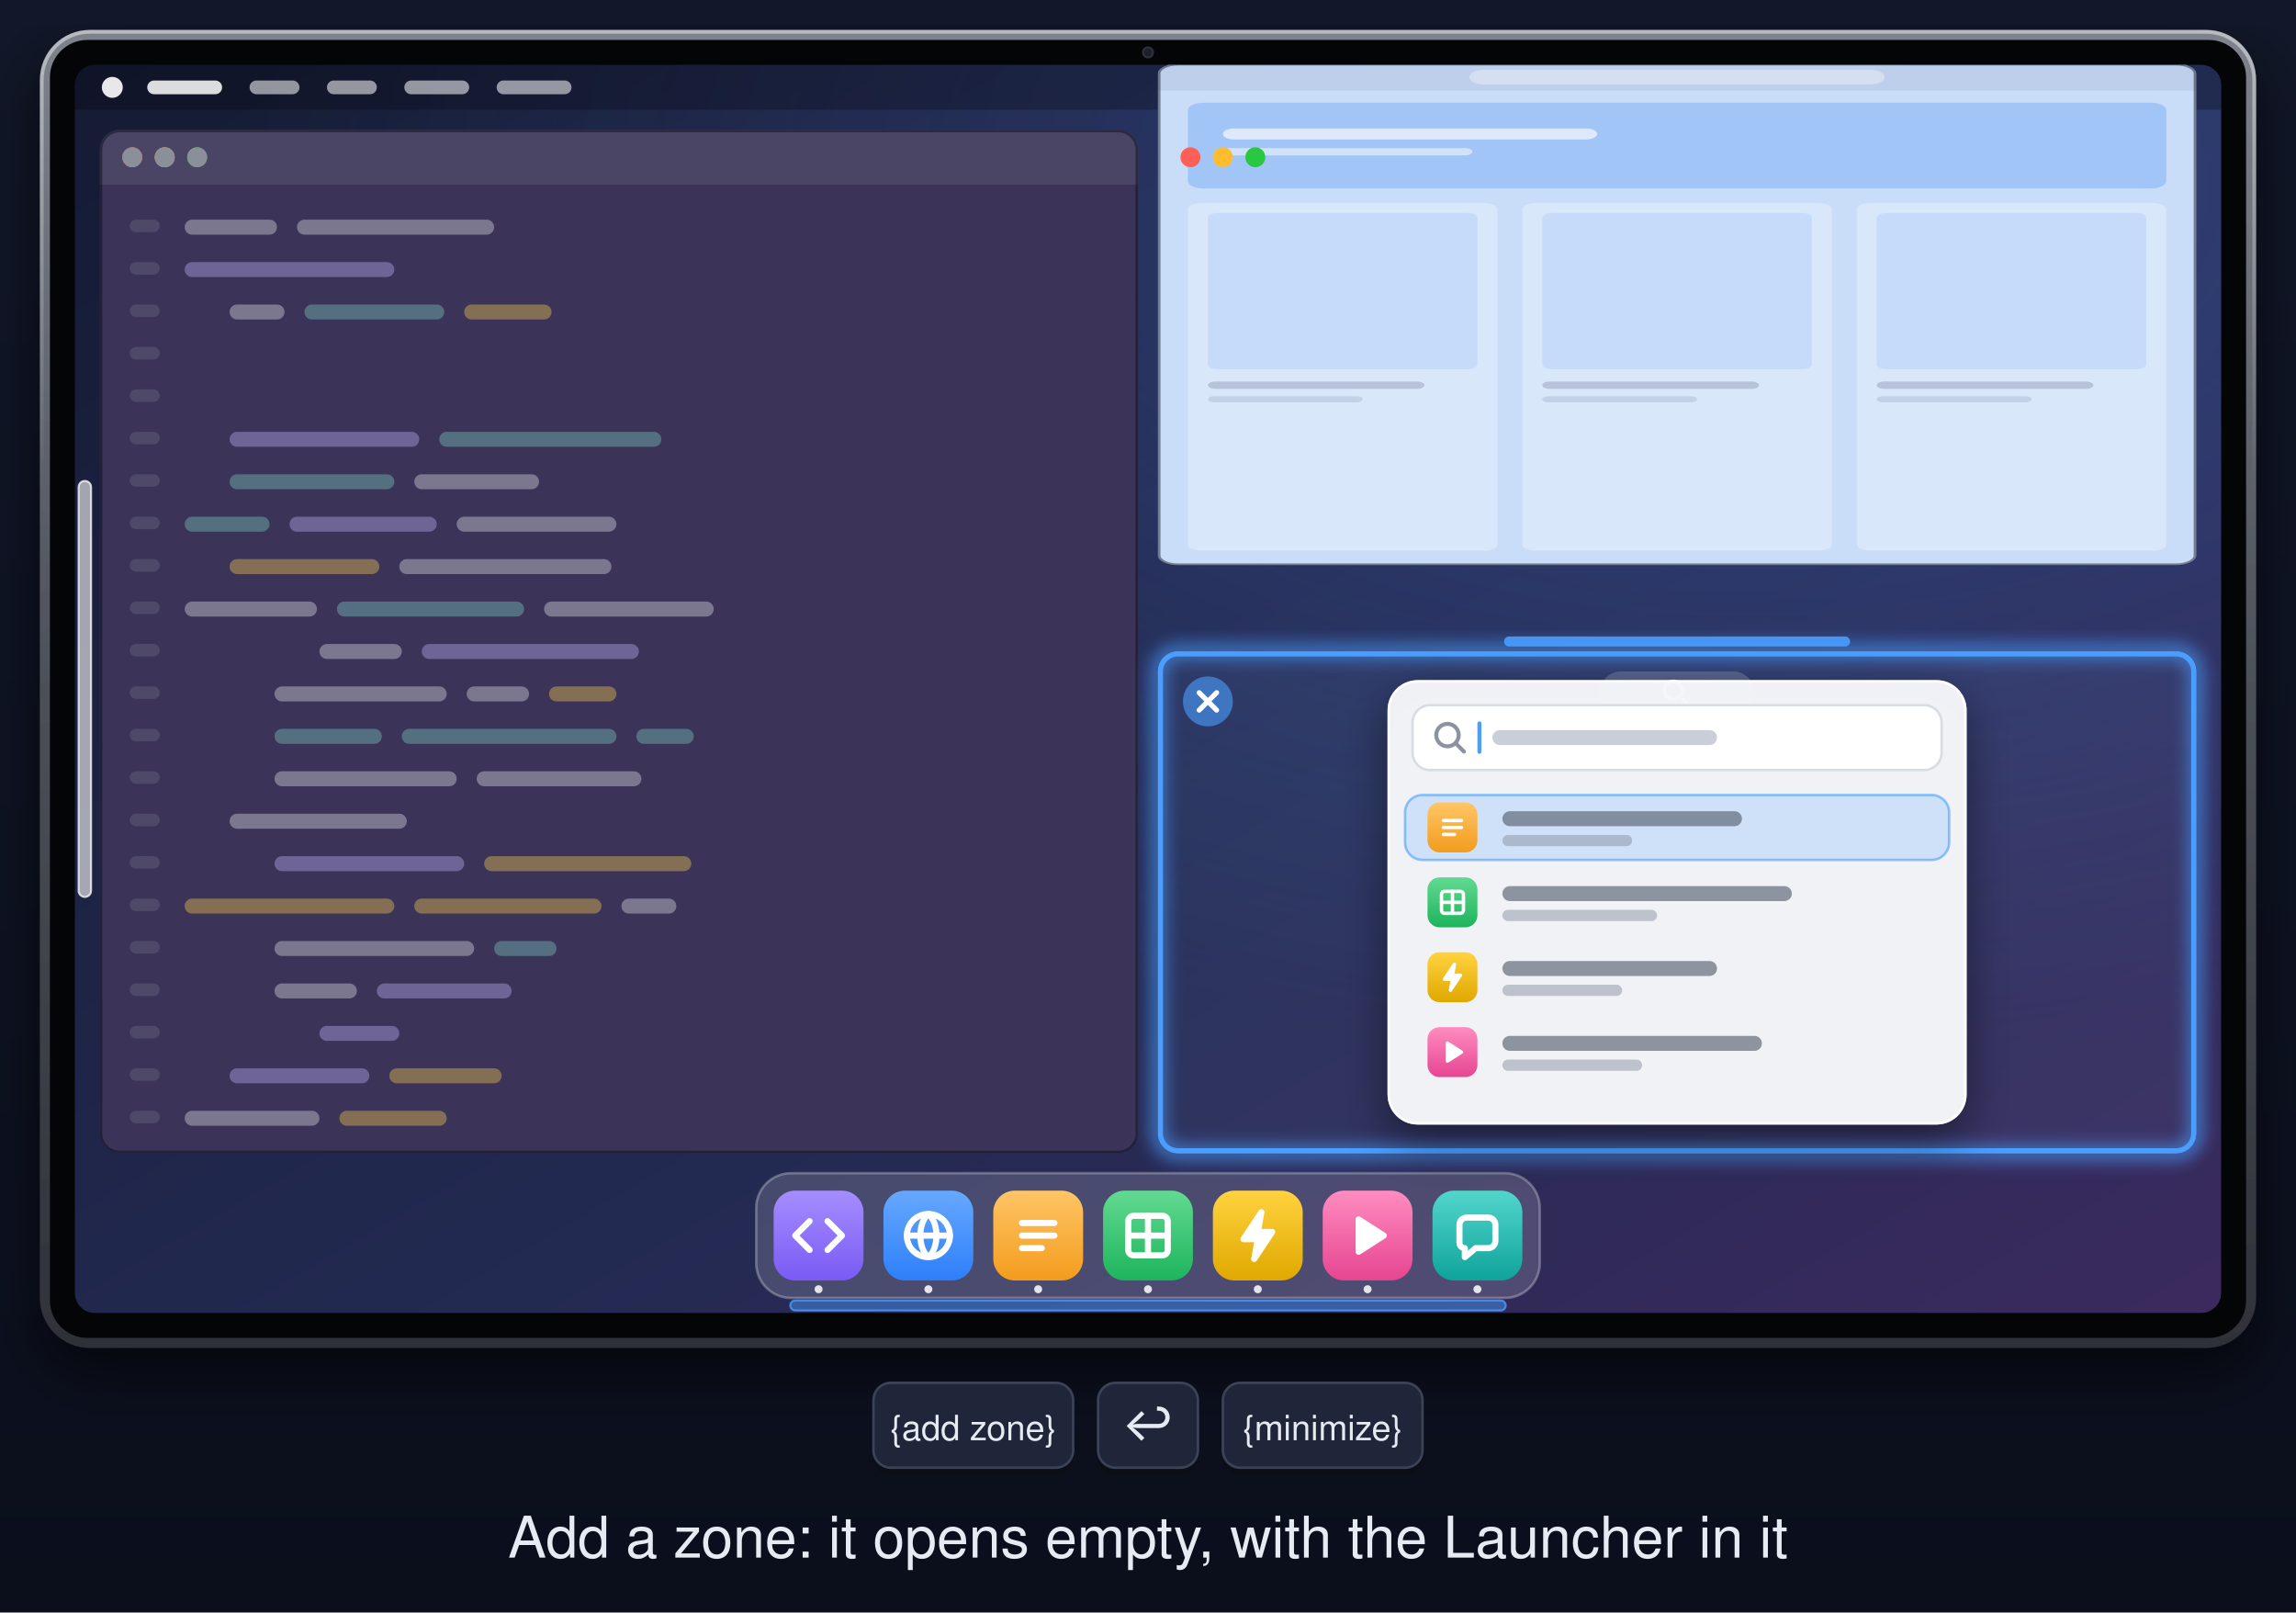
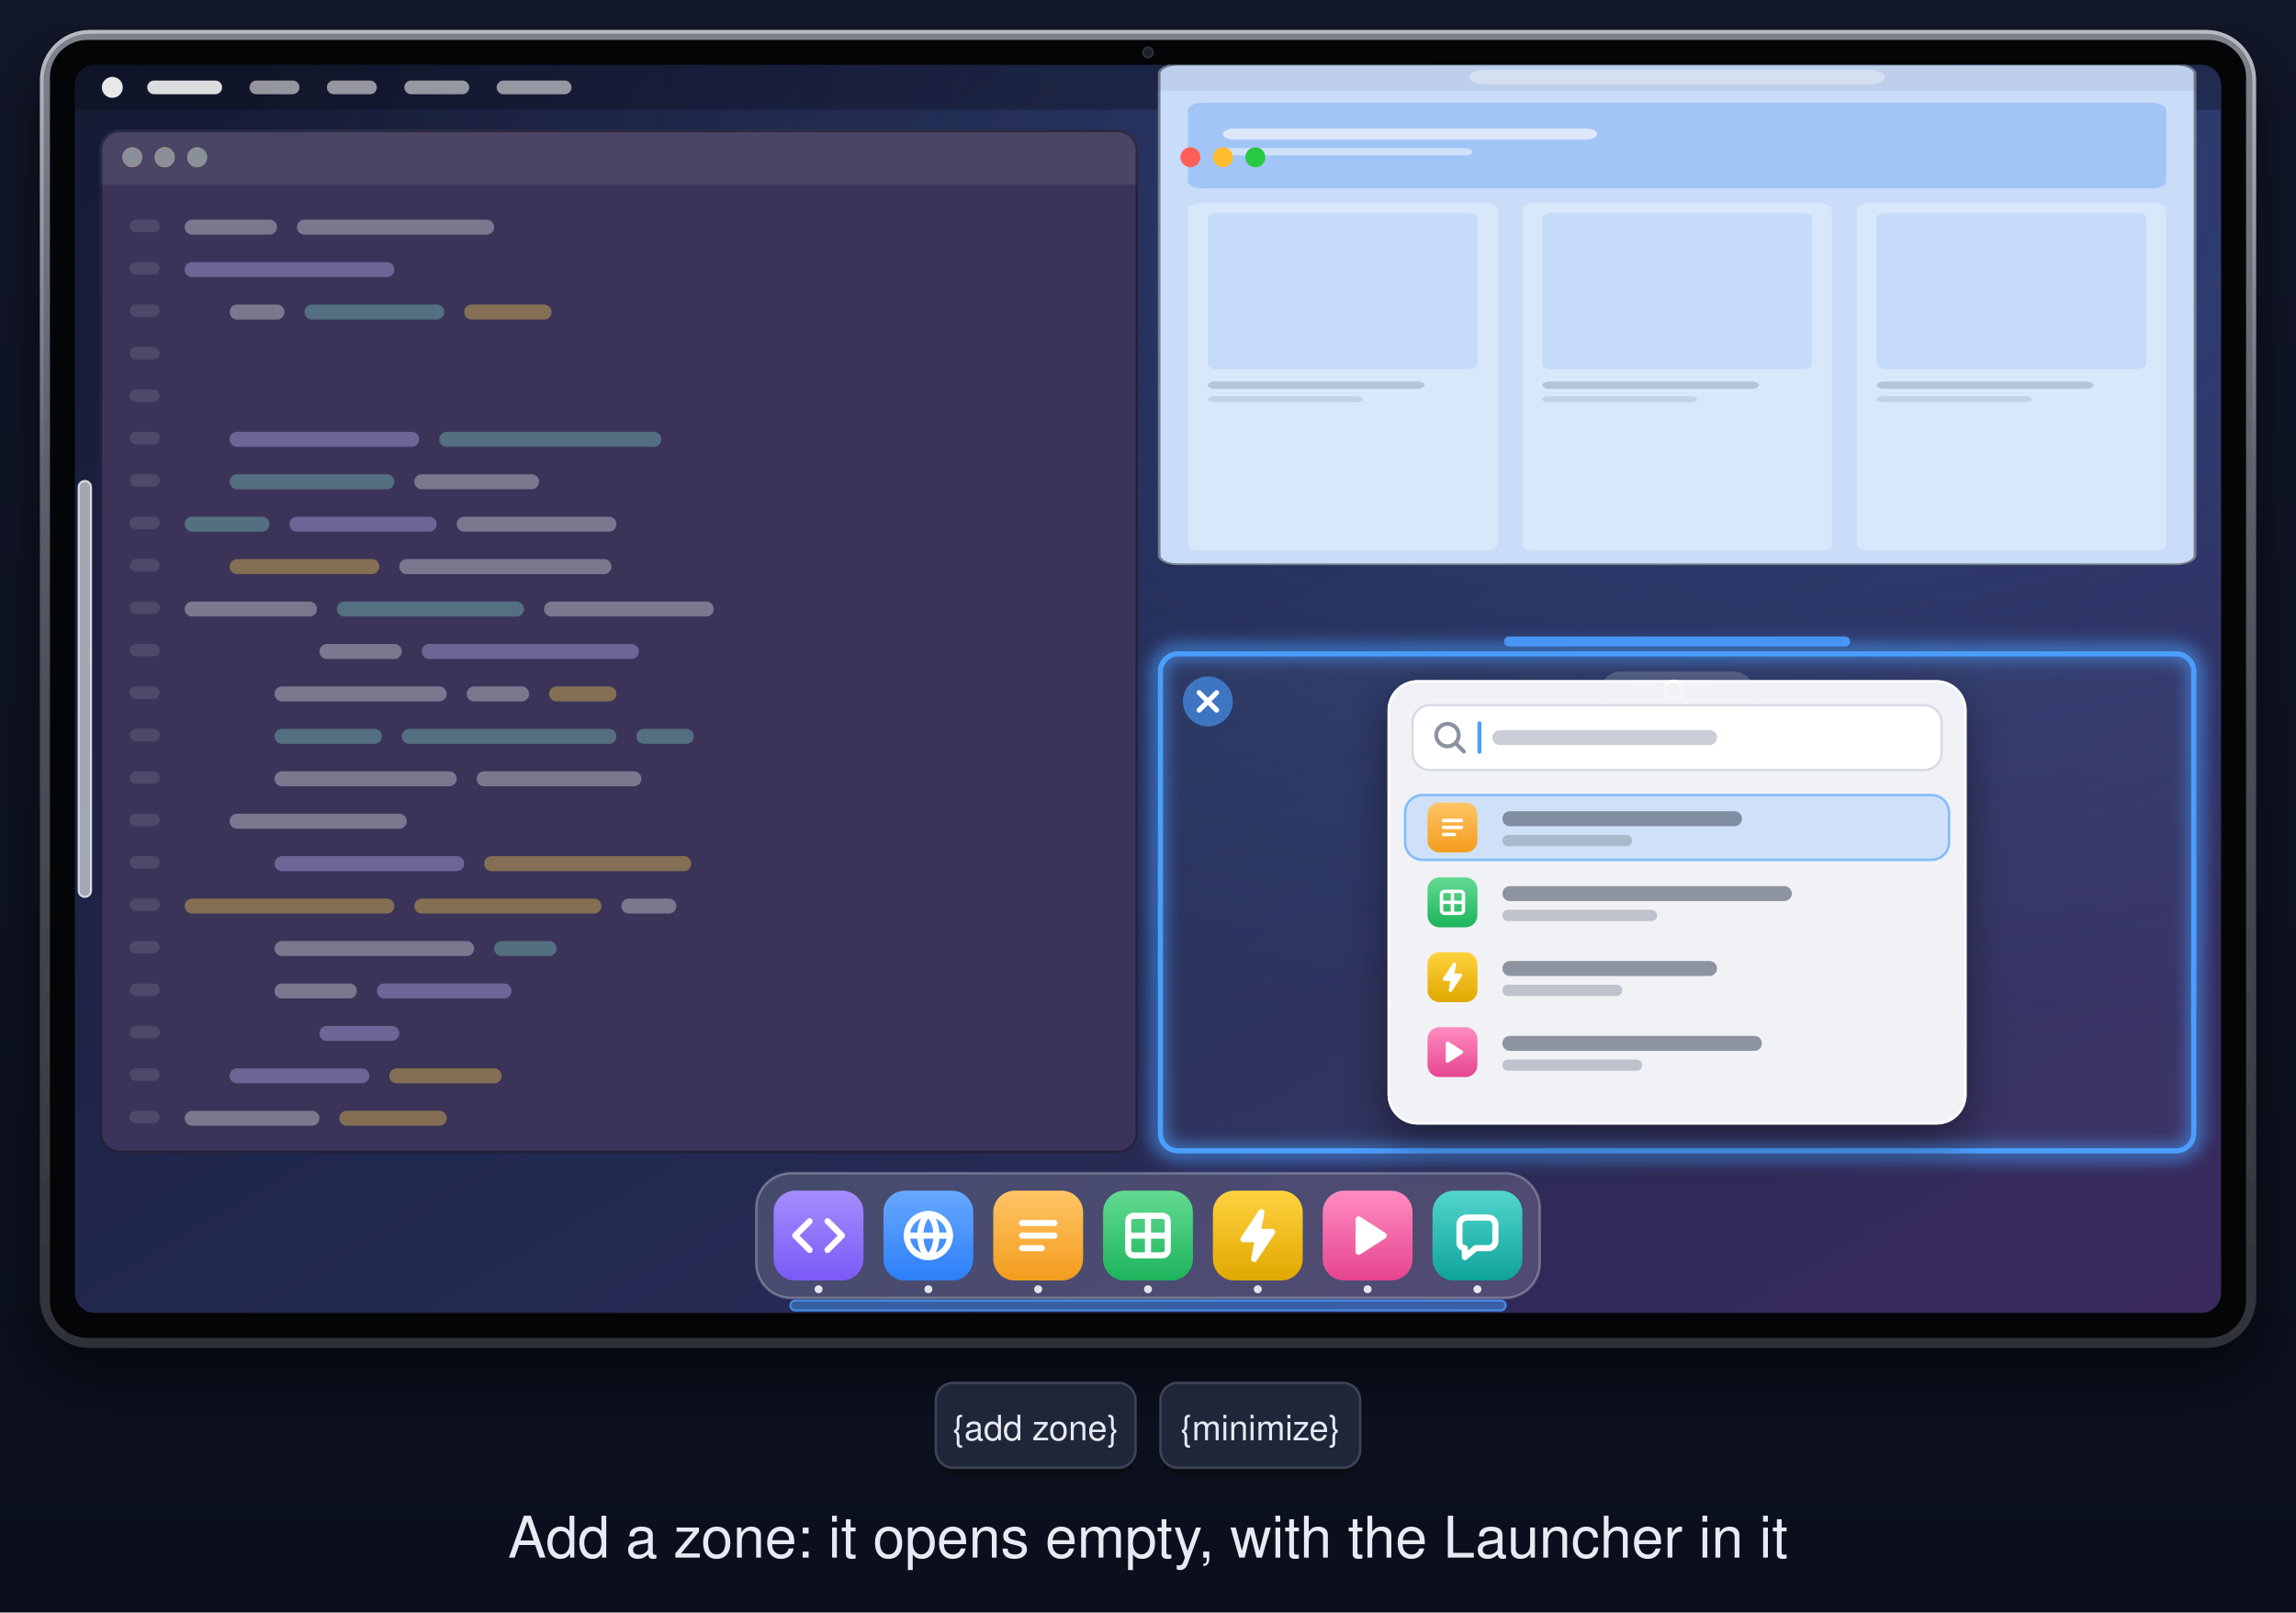
<svg xmlns="http://www.w3.org/2000/svg" viewBox="0 0 920 646" role="img" aria-labelledby="title">
  <defs>
    <linearGradient id="rim" x1="0" y1="0" x2="0" y2="1">
      <stop offset="0" stop-color="#7d828d" />
      <stop offset=".5" stop-color="#4c5059" />
      <stop offset="1" stop-color="#2f3239" />
    </linearGradient>
    <linearGradient id="rimEdge" x1="0" y1="0" x2="0" y2="1">
      <stop offset="0" stop-color="#fff" stop-opacity=".45" />
      <stop offset=".35" stop-color="#fff" stop-opacity="0" />
    </linearGradient>
    <filter id="dshadow" x="-10%" y="-10%" width="120%" height="135%">
      <feDropShadow dx="0" dy="10" stdDeviation="12" flood-color="#000" flood-opacity=".6" />
    </filter>
    <linearGradient id="stage" x1="0" y1="0" x2="0" y2="1">
      <stop offset="0" stop-color="#121729" />
      <stop offset="1" stop-color="#0b0f1c" />
    </linearGradient>
    <linearGradient id="wall1" x1="0" y1="0" x2="1" y2="1">
      <stop offset="0" stop-color="#151b33" />
      <stop offset=".6" stop-color="#232a52" />
      <stop offset="1" stop-color="#3b2a5e" />
    </linearGradient>
    <radialGradient id="wallGlow" cx=".78" cy=".1" r=".7">
      <stop offset="0" stop-color="#5b7fe0" stop-opacity=".3" />
      <stop offset="1" stop-color="#5b7fe0" stop-opacity="0" />
    </radialGradient>
    <linearGradient id="g-purple" x1="0" y1="0" x2="0" y2="1">
      <stop offset="0" stop-color="#a58dff" />
      <stop offset="1" stop-color="#7a5af5" />
    </linearGradient>
    <linearGradient id="g-blue" x1="0" y1="0" x2="0" y2="1">
      <stop offset="0" stop-color="#66a8ff" />
      <stop offset="1" stop-color="#2d7ff9" />
    </linearGradient>
    <linearGradient id="g-orange" x1="0" y1="0" x2="0" y2="1">
      <stop offset="0" stop-color="#ffc566" />
      <stop offset="1" stop-color="#f39c1d" />
    </linearGradient>
    <linearGradient id="g-green" x1="0" y1="0" x2="0" y2="1">
      <stop offset="0" stop-color="#62da91" />
      <stop offset="1" stop-color="#1db45c" />
    </linearGradient>
    <linearGradient id="g-amber" x1="0" y1="0" x2="0" y2="1">
      <stop offset="0" stop-color="#ffd23f" />
      <stop offset="1" stop-color="#e0a800" />
    </linearGradient>
    <linearGradient id="g-pink" x1="0" y1="0" x2="0" y2="1">
      <stop offset="0" stop-color="#ff8cc0" />
      <stop offset="1" stop-color="#e64590" />
    </linearGradient>
    <linearGradient id="g-teal" x1="0" y1="0" x2="0" y2="1">
      <stop offset="0" stop-color="#52d6cc" />
      <stop offset="1" stop-color="#0fa39b" />
    </linearGradient>
    <symbol id="ic-purple" viewBox="0 0 50 50">
      <rect width="50" height="50" rx="12" fill="url(#g-purple)" />
      <g fill="none" stroke="#fff" stroke-width="3.4" stroke-linecap="round" stroke-linejoin="round">
        <path d="M20 17l-8 8 8 8M30 17l8 8-8 8" />
      </g>
    </symbol>
    <symbol id="ic-blue" viewBox="0 0 50 50">
      <rect width="50" height="50" rx="12" fill="url(#g-blue)" />
      <g fill="none" stroke="#fff" stroke-width="3.4" stroke-linecap="round" stroke-linejoin="round">
        <circle cx="25" cy="25" r="12" />
        <path d="M13 25h24M25 13c-6 5-6 19 0 24M25 13c6 5 6 19 0 24" />
      </g>
    </symbol>
    <symbol id="ic-orange" viewBox="0 0 50 50">
      <rect width="50" height="50" rx="12" fill="url(#g-orange)" />
      <g fill="none" stroke="#fff" stroke-width="3.4" stroke-linecap="round" stroke-linejoin="round">
        <path d="M16 18h18M16 25h18M16 32h11" />
      </g>
    </symbol>
    <symbol id="ic-green" viewBox="0 0 50 50">
      <rect width="50" height="50" rx="12" fill="url(#g-green)" />
      <g fill="none" stroke="#fff" stroke-width="3.4" stroke-linecap="round" stroke-linejoin="round">
        <rect x="14" y="14" width="22" height="22" rx="3" />
        <path d="M14 25h22M25 14v22" />
      </g>
    </symbol>
    <symbol id="ic-amber" viewBox="0 0 50 50">
      <rect width="50" height="50" rx="12" fill="url(#g-amber)" />
      <g fill="none" stroke="#fff" stroke-width="3.4" stroke-linecap="round" stroke-linejoin="round">
        <path d="M27 12l-10 15h8l-2 11 10-15h-8z" fill="#fff" />
      </g>
    </symbol>
    <symbol id="ic-pink" viewBox="0 0 50 50">
      <rect width="50" height="50" rx="12" fill="url(#g-pink)" />
      <g fill="none" stroke="#fff" stroke-width="3.4" stroke-linecap="round" stroke-linejoin="round">
        <path d="M20 16l14 9-14 9z" fill="#fff" />
      </g>
    </symbol>
    <symbol id="ic-teal" viewBox="0 0 50 50">
      <rect width="50" height="50" rx="12" fill="url(#g-teal)" />
      <g fill="none" stroke="#fff" stroke-width="3.4" stroke-linecap="round" stroke-linejoin="round">
        <path d="M15 19a4 4 0 0 1 4-4h12a4 4 0 0 1 4 4v9a4 4 0 0 1-4 4h-7l-6 5v-5a3 3 0 0 1-3-3z" />
      </g>
    </symbol>
    <filter id="glow" x="-10%" y="-15%" width="120%" height="130%">
      <feGaussianBlur stdDeviation="3.5" />
    </filter>
    <filter id="shadow" x="-20%" y="-20%" width="140%" height="150%">
      <feDropShadow dx="0" dy="7" stdDeviation="9" flood-color="#000" flood-opacity=".45" />
    </filter>
    <filter id="cshadow" x="-60%" y="-60%" width="220%" height="220%">
      <feDropShadow dx="0" dy="1.2" stdDeviation="1.1" flood-color="#000" flood-opacity=".5" />
    </filter>
    <clipPath id="screens">
      <rect x="30" y="26" width="860" height="500" rx="8" />
    </clipPath>
  </defs>
  <style>
- @keyframes kadd{0.000%{transform:translateY(0px)}11.765%{transform:translateY(0px)}12.353%{transform:translateY(2px)}13.137%{transform:translateY(2px)}13.725%{transform:translateY(0px)}100.000%{transform:translateY(0px)}}
+ @keyframes kadd{0.000%{transform:translateY(0px)}11.765%{transform:translateY(0px)}12.353%{transform:translateY(2px)}14.706%{transform:translateY(2px)}15.294%{transform:translateY(0px)}100.000%{transform:translateY(0px)}}
.kadd{animation:kadd 10.2s linear infinite;transform:translateY(0px)}
- @keyframes kaddhi{0.000%{opacity:0}11.765%{opacity:0}12.353%{opacity:1}13.137%{opacity:1}13.725%{opacity:0}100.000%{opacity:0}}
+ @keyframes kaddhi{0.000%{opacity:0}11.765%{opacity:0}12.353%{opacity:1}14.706%{opacity:1}15.294%{opacity:0}100.000%{opacity:0}}
.kaddhi{animation:kaddhi 10.2s linear infinite;opacity:0}
- @keyframes kret{0.000%{transform:translateY(0px)}26.471%{transform:translateY(0px)}27.059%{transform:translateY(2px)}27.843%{transform:translateY(2px)}28.431%{transform:translateY(0px)}100.000%{transform:translateY(0px)}}
- .kret{animation:kret 10.2s linear infinite;transform:translateY(0px)}
- @keyframes krethi{0.000%{opacity:0}26.471%{opacity:0}27.059%{opacity:1}27.843%{opacity:1}28.431%{opacity:0}100.000%{opacity:0}}
- .krethi{animation:krethi 10.2s linear infinite;opacity:0}
- @keyframes kmin{0.000%{transform:translateY(0px)}45.098%{transform:translateY(0px)}45.686%{transform:translateY(2px)}46.471%{transform:translateY(2px)}47.059%{transform:translateY(0px)}72.549%{transform:translateY(0px)}73.137%{transform:translateY(2px)}73.922%{transform:translateY(2px)}74.510%{transform:translateY(0px)}100.000%{transform:translateY(0px)}}
+ @keyframes kmin{0.000%{transform:translateY(0px)}45.098%{transform:translateY(0px)}45.686%{transform:translateY(2px)}48.039%{transform:translateY(2px)}48.627%{transform:translateY(0px)}72.549%{transform:translateY(0px)}73.137%{transform:translateY(2px)}75.490%{transform:translateY(2px)}76.078%{transform:translateY(0px)}100.000%{transform:translateY(0px)}}
.kmin{animation:kmin 10.2s linear infinite;transform:translateY(0px)}
- @keyframes kminhi{0.000%{opacity:0}45.098%{opacity:0}45.686%{opacity:1}46.471%{opacity:1}47.059%{opacity:0}72.549%{opacity:0}73.137%{opacity:1}73.922%{opacity:1}74.510%{opacity:0}100.000%{opacity:0}}
+ @keyframes kminhi{0.000%{opacity:0}45.098%{opacity:0}45.686%{opacity:1}48.039%{opacity:1}48.627%{opacity:0}72.549%{opacity:0}73.137%{opacity:1}75.490%{opacity:1}76.078%{opacity:0}100.000%{opacity:0}}
.kminhi{animation:kminhi 10.2s linear infinite;opacity:0}
@keyframes split{0.000%{transform:scaleY(1)}12.255%{transform:scaleY(1);animation-timing-function:cubic-bezier(0.45,0,0.25,1)}16.176%{transform:scaleY(0.4902)}73.529%{transform:scaleY(0.4902);animation-timing-function:cubic-bezier(0.45,0,0.25,1)}77.451%{transform:scaleY(1)}100.000%{transform:scaleY(1)}}
.split{animation:split 10.2s linear infinite;transform:scaleY(0.4902);transform-origin:0px 52px}
.split rect{vector-effect:non-scaling-stroke}
@keyframes nzbar{0.000%{opacity:1}12.255%{opacity:1}14.216%{opacity:0}75.490%{opacity:0}77.451%{opacity:1}100.000%{opacity:1}}
.nzbar{animation:nzbar 10.2s linear infinite;opacity:0}
@keyframes empty{0.000%{opacity:0}13.725%{opacity:0}15.686%{opacity:1}73.039%{opacity:1}75.000%{opacity:0}100.000%{opacity:0}}
.empty{animation:empty 10.2s linear infinite;opacity:1}
@keyframes tgt{0.000%{opacity:1}28.922%{opacity:1}30.392%{opacity:0}45.588%{opacity:0}47.059%{opacity:1}100.000%{opacity:1}}
.tgt{animation:tgt 10.2s linear infinite;opacity:1}
@keyframes lc{0.000%{opacity:0;transform:scale(0.96)}15.686%{opacity:0;transform:scale(0.96);animation-timing-function:cubic-bezier(0.2,0.8,0.25,1)}18.137%{opacity:1;transform:scale(1)}26.471%{opacity:1;transform:scale(1)}28.431%{opacity:0;transform:scale(0.98)}100.000%{opacity:0;transform:scale(0.98)}}
.lc{animation:lc 10.2s linear infinite;opacity:1;transform:scale(1);transform-origin:672px 361.5px}
@keyframes lc2{0.000%{opacity:0;transform:scale(0.96)}47.059%{opacity:0;transform:scale(0.96);animation-timing-function:cubic-bezier(0.2,0.8,0.25,1)}49.510%{opacity:1;transform:scale(1)}72.549%{opacity:1;transform:scale(1)}74.510%{opacity:0;transform:scale(0.98)}100.000%{opacity:0;transform:scale(0.98)}}
.lc2{animation:lc2 10.2s linear infinite;opacity:0;transform:scale(0.96);transform-origin:672px 361.5px}
@keyframes openedmv{0.000%{transform:translate(-90px,-30px) scale(0.05)}26.961%{transform:translate(-90px,-30px) scale(0.05);animation-timing-function:cubic-bezier(0.2,0.8,0.25,1)}32.353%{transform:translate(0px,0px) scale(1)}46.275%{transform:translate(0px,0px) scale(1)}46.284%{transform:translate(-90px,-30px) scale(0.05)}100.000%{transform:translate(-90px,-30px) scale(0.05)}}
.openedmv{animation:openedmv 10.2s linear infinite;transform:translate(-90px,-30px) scale(0.05);transform-origin:672px 361.5px}
@keyframes openedfd{0.000%{opacity:0}26.961%{opacity:0}28.235%{opacity:1}45.098%{opacity:1}46.275%{opacity:0}100.000%{opacity:0}}
.openedfd{animation:openedfd 10.2s linear infinite;opacity:0}
@keyframes roff{0.000%{opacity:0}27.451%{opacity:0}28.431%{opacity:1}75.490%{opacity:1}76.471%{opacity:0}100.000%{opacity:0}}
.roff{animation:roff 10.2s linear infinite;opacity:0}
@keyframes cap0{0.000%{opacity:0}2.941%{opacity:0}4.902%{opacity:1}36.275%{opacity:1}38.235%{opacity:0}100.000%{opacity:0}}
.cap0{animation:cap0 10.2s linear infinite;opacity:1}
@keyframes cap1{0.000%{opacity:0}39.216%{opacity:0}41.176%{opacity:1}66.667%{opacity:1}68.627%{opacity:0}100.000%{opacity:0}}
.cap1{animation:cap1 10.2s linear infinite;opacity:0}
@keyframes cap2{0.000%{opacity:0}69.608%{opacity:0}71.569%{opacity:1}95.098%{opacity:1}97.059%{opacity:0}100.000%{opacity:0}}
.cap2{animation:cap2 10.2s linear infinite;opacity:0}
</style>
  <rect x="0" y="0" width="920" height="646" fill="url(#stage)" />
  <rect x="16" y="12" width="888" height="528" rx="20" fill="url(#rim)" filter="url(#dshadow)" />
  <rect x="16.75" y="12.75" width="886.5" height="526.5" rx="19.25" fill="none" stroke="url(#rimEdge)" stroke-width="1.5" />
  <rect x="20" y="16" width="880" height="520" rx="15" fill="#040507" />
  <circle cx="460" cy="21" r="2" fill="#1c2029" stroke="#2c313c" stroke-width=".8" />
  <g clip-path="url(#screens)">
    <rect x="30" y="26" width="860" height="500" fill="url(#wall1)" />
    <rect x="30" y="26" width="860" height="500" fill="url(#wallGlow)" />
    <rect x="30" y="26" width="860" height="18" fill="#05070d" fill-opacity=".28" />
    <circle cx="45" cy="35" r="4.2" fill="#fff" fill-opacity=".9" />
    <rect x="59" y="32.25" width="30" height="5.5" rx="2.75" fill="#fff" fill-opacity="0.85" />
    <rect x="100" y="32.25" width="20" height="5.5" rx="2.75" fill="#fff" fill-opacity="0.55" />
    <rect x="131" y="32.25" width="20" height="5.5" rx="2.75" fill="#fff" fill-opacity="0.55" />
    <rect x="162" y="32.25" width="26" height="5.5" rx="2.75" fill="#fff" fill-opacity="0.55" />
    <rect x="199" y="32.25" width="30" height="5.5" rx="2.75" fill="#fff" fill-opacity="0.55" />
    <rect x="840" y="32.25" width="36" height="5.5" rx="2.75" fill="#fff" fill-opacity="0.55" />
    <rect x="821" y="32.25" width="11" height="5.5" rx="2.75" fill="#fff" fill-opacity="0.55" />
    <rect x="802" y="32.25" width="11" height="5.5" rx="2.75" fill="#fff" fill-opacity="0.55" />
    <rect x="783" y="32.25" width="11" height="5.5" rx="2.75" fill="#fff" fill-opacity="0.55" />
    <rect x="760" y="32.25" width="15" height="5.5" rx="2.75" fill="#fff" fill-opacity="0.55" />
    <rect x="303" y="470" width="314" height="50" rx="14" fill="#fff" fill-opacity=".16" stroke="#fff" stroke-opacity=".28" />
    <use href="#ic-purple" x="310" y="477" width="36" height="36" />
    <circle cx="328" cy="516.5" r="1.6" fill="#fff" fill-opacity=".85" />
    <use href="#ic-blue" x="354" y="477" width="36" height="36" />
    <circle cx="372" cy="516.5" r="1.6" fill="#fff" fill-opacity=".85" />
    <use href="#ic-orange" x="398" y="477" width="36" height="36" />
    <circle cx="416" cy="516.5" r="1.6" fill="#fff" fill-opacity=".85" />
    <use href="#ic-green" x="442" y="477" width="36" height="36" />
    <circle cx="460" cy="516.5" r="1.6" fill="#fff" fill-opacity=".85" />
    <use href="#ic-amber" x="486" y="477" width="36" height="36" />
    <circle cx="504" cy="516.5" r="1.6" fill="#fff" fill-opacity=".85" />
    <use href="#ic-pink" x="530" y="477" width="36" height="36" />
    <circle cx="548" cy="516.5" r="1.6" fill="#fff" fill-opacity=".85" />
    <use href="#ic-teal" x="574" y="477" width="36" height="36" />
    <circle cx="592" cy="516.5" r="1.6" fill="#fff" fill-opacity=".85" />
    <rect x="316.67" y="521" width="286.67" height="4" rx="2" fill="#4a9eff" fill-opacity=".45" stroke="#4a9eff" stroke-opacity=".8" stroke-width=".8" />
    <rect x="40" y="52" width="416" height="410" rx="8" fill="#3b3458" />
    <path d="M40 74V60a8 8 0 0 1 8-8H448a8 8 0 0 1 8 8V74z" fill="#fff" fill-opacity=".08" />
    <g opacity="0.5">
      <rect x="52" y="88" width="12" height="5" rx="2.5" fill="#fff" fill-opacity="0.2" />
      <rect x="74" y="88" width="37" height="6" rx="3" fill="#e5e7eb" fill-opacity="0.75" />
      <rect x="119" y="88" width="79" height="6" rx="3" fill="#e5e7eb" fill-opacity="0.75" />
      <rect x="52" y="105" width="12" height="5" rx="2.5" fill="#fff" fill-opacity="0.2" />
      <rect x="74" y="105" width="84" height="6" rx="3" fill="#c4b5fd" fill-opacity="0.75" />
      <rect x="52" y="122" width="12" height="5" rx="2.5" fill="#fff" fill-opacity="0.2" />
      <rect x="92" y="122" width="22" height="6" rx="3" fill="#e5e7eb" fill-opacity="0.75" />
      <rect x="122" y="122" width="56" height="6" rx="3" fill="#7dd3c0" fill-opacity="0.75" />
      <rect x="186" y="122" width="35" height="6" rx="3" fill="#fcd34d" fill-opacity="0.75" />
      <rect x="52" y="139" width="12" height="5" rx="2.5" fill="#fff" fill-opacity="0.2" />
      <rect x="52" y="156" width="12" height="5" rx="2.5" fill="#fff" fill-opacity="0.2" />
      <rect x="52" y="173" width="12" height="5" rx="2.5" fill="#fff" fill-opacity="0.2" />
      <rect x="92" y="173" width="76" height="6" rx="3" fill="#c4b5fd" fill-opacity="0.75" />
      <rect x="176" y="173" width="89" height="6" rx="3" fill="#7dd3c0" fill-opacity="0.75" />
      <rect x="52" y="190" width="12" height="5" rx="2.5" fill="#fff" fill-opacity="0.2" />
      <rect x="92" y="190" width="66" height="6" rx="3" fill="#7dd3c0" fill-opacity="0.75" />
      <rect x="166" y="190" width="50" height="6" rx="3" fill="#e5e7eb" fill-opacity="0.75" />
      <rect x="52" y="207" width="12" height="5" rx="2.5" fill="#fff" fill-opacity="0.2" />
      <rect x="74" y="207" width="34" height="6" rx="3" fill="#7dd3c0" fill-opacity="0.75" />
      <rect x="116" y="207" width="59" height="6" rx="3" fill="#c4b5fd" fill-opacity="0.75" />
      <rect x="183" y="207" width="64" height="6" rx="3" fill="#e5e7eb" fill-opacity="0.75" />
      <rect x="52" y="224" width="12" height="5" rx="2.5" fill="#fff" fill-opacity="0.2" />
      <rect x="92" y="224" width="60" height="6" rx="3" fill="#fcd34d" fill-opacity="0.75" />
      <rect x="160" y="224" width="85" height="6" rx="3" fill="#e5e7eb" fill-opacity="0.75" />
      <rect x="52" y="241" width="12" height="5" rx="2.5" fill="#fff" fill-opacity="0.2" />
      <rect x="74" y="241" width="53" height="6" rx="3" fill="#e5e7eb" fill-opacity="0.75" />
      <rect x="135" y="241" width="75" height="6" rx="3" fill="#7dd3c0" fill-opacity="0.75" />
      <rect x="218" y="241" width="68" height="6" rx="3" fill="#e5e7eb" fill-opacity="0.75" />
      <rect x="52" y="258" width="12" height="5" rx="2.5" fill="#fff" fill-opacity="0.2" />
      <rect x="128" y="258" width="33" height="6" rx="3" fill="#e5e7eb" fill-opacity="0.75" />
      <rect x="169" y="258" width="87" height="6" rx="3" fill="#c4b5fd" fill-opacity="0.75" />
      <rect x="52" y="275" width="12" height="5" rx="2.5" fill="#fff" fill-opacity="0.2" />
      <rect x="110" y="275" width="69" height="6" rx="3" fill="#e5e7eb" fill-opacity="0.75" />
      <rect x="187" y="275" width="25" height="6" rx="3" fill="#e5e7eb" fill-opacity="0.75" />
      <rect x="220" y="275" width="27" height="6" rx="3" fill="#fcd34d" fill-opacity="0.75" />
      <rect x="52" y="292" width="12" height="5" rx="2.5" fill="#fff" fill-opacity="0.2" />
      <rect x="110" y="292" width="43" height="6" rx="3" fill="#7dd3c0" fill-opacity="0.75" />
      <rect x="161" y="292" width="86" height="6" rx="3" fill="#7dd3c0" fill-opacity="0.75" />
      <rect x="255" y="292" width="23" height="6" rx="3" fill="#7dd3c0" fill-opacity="0.75" />
      <rect x="52" y="309" width="12" height="5" rx="2.5" fill="#fff" fill-opacity="0.2" />
      <rect x="110" y="309" width="73" height="6" rx="3" fill="#e5e7eb" fill-opacity="0.75" />
      <rect x="191" y="309" width="66" height="6" rx="3" fill="#e5e7eb" fill-opacity="0.75" />
      <rect x="52" y="326" width="12" height="5" rx="2.5" fill="#fff" fill-opacity="0.2" />
      <rect x="92" y="326" width="71" height="6" rx="3" fill="#e5e7eb" fill-opacity="0.75" />
      <rect x="52" y="343" width="12" height="5" rx="2.5" fill="#fff" fill-opacity="0.2" />
      <rect x="110" y="343" width="76" height="6" rx="3" fill="#c4b5fd" fill-opacity="0.75" />
      <rect x="194" y="343" width="83" height="6" rx="3" fill="#fcd34d" fill-opacity="0.75" />
      <rect x="52" y="360" width="12" height="5" rx="2.5" fill="#fff" fill-opacity="0.2" />
      <rect x="74" y="360" width="84" height="6" rx="3" fill="#fcd34d" fill-opacity="0.75" />
      <rect x="166" y="360" width="75" height="6" rx="3" fill="#fcd34d" fill-opacity="0.75" />
      <rect x="249" y="360" width="22" height="6" rx="3" fill="#e5e7eb" fill-opacity="0.75" />
      <rect x="52" y="377" width="12" height="5" rx="2.5" fill="#fff" fill-opacity="0.2" />
      <rect x="110" y="377" width="80" height="6" rx="3" fill="#e5e7eb" fill-opacity="0.75" />
      <rect x="198" y="377" width="25" height="6" rx="3" fill="#7dd3c0" fill-opacity="0.75" />
      <rect x="52" y="394" width="12" height="5" rx="2.5" fill="#fff" fill-opacity="0.2" />
      <rect x="110" y="394" width="33" height="6" rx="3" fill="#e5e7eb" fill-opacity="0.75" />
      <rect x="151" y="394" width="54" height="6" rx="3" fill="#c4b5fd" fill-opacity="0.75" />
      <rect x="52" y="411" width="12" height="5" rx="2.5" fill="#fff" fill-opacity="0.2" />
      <rect x="128" y="411" width="32" height="6" rx="3" fill="#c4b5fd" fill-opacity="0.75" />
      <rect x="52" y="428" width="12" height="5" rx="2.5" fill="#fff" fill-opacity="0.2" />
      <rect x="92" y="428" width="56" height="6" rx="3" fill="#c4b5fd" fill-opacity="0.75" />
      <rect x="156" y="428" width="45" height="6" rx="3" fill="#fcd34d" fill-opacity="0.75" />
      <rect x="52" y="445" width="12" height="5" rx="2.5" fill="#fff" fill-opacity="0.2" />
      <rect x="74" y="445" width="54" height="6" rx="3" fill="#e5e7eb" fill-opacity="0.75" />
      <rect x="136" y="445" width="43" height="6" rx="3" fill="#fcd34d" fill-opacity="0.75" />
    </g>
    <circle cx="53" cy="63" r="4" fill="#ff5f57" />
    <circle cx="66" cy="63" r="4" fill="#febc2e" />
    <circle cx="79" cy="63" r="4" fill="#28c840" />
    <rect x="40.5" y="52.5" width="415" height="409" rx="7.5" fill="none" stroke="#070a14" stroke-opacity=".45" />
    <g class="loff">
      <circle cx="53" cy="63" r="4" fill="#8b8f99" />
      <circle cx="66" cy="63" r="4" fill="#8b8f99" />
      <circle cx="79" cy="63" r="4" fill="#8b8f99" />
    </g>
    <g class="split">
      <rect x="464" y="52" width="416" height="410" rx="8" fill="#c9dcf8" />
      <path d="M464 74V60a8 8 0 0 1 8-8H872a8 8 0 0 1 8 8V74z" fill="#0b1020" fill-opacity=".06" />
      <g opacity="0.5">
        <rect x="588.8" y="57" width="166.4" height="12" rx="6" fill="#fff" fill-opacity=".7" />
        <rect x="476" y="84" width="392" height="70" rx="6" fill="#2d7ff9" fill-opacity=".5" />
        <rect x="490" y="105" width="150" height="9" rx="4.5" fill="#fff" fill-opacity="0.9" />
        <rect x="490" y="121" width="100" height="6" rx="3" fill="#fff" fill-opacity="0.7" />
        <rect x="476" y="166" width="124" height="284" rx="5" fill="#fff" fill-opacity=".6" />
        <rect x="484" y="174" width="108" height="127.8" rx="4" fill="#2d7ff9" fill-opacity=".2" />
        <rect x="484" y="311.8" width="86.8" height="6" rx="3" fill="#5b6475" fill-opacity="0.5" />
        <rect x="484" y="323.8" width="62" height="5" rx="2.5" fill="#8b93a2" fill-opacity="0.45" />
        <rect x="610" y="166" width="124" height="284" rx="5" fill="#fff" fill-opacity=".6" />
        <rect x="618" y="174" width="108" height="127.8" rx="4" fill="#2d7ff9" fill-opacity=".2" />
        <rect x="618" y="311.8" width="86.8" height="6" rx="3" fill="#5b6475" fill-opacity="0.5" />
        <rect x="618" y="323.8" width="62" height="5" rx="2.5" fill="#8b93a2" fill-opacity="0.45" />
        <rect x="744" y="166" width="124" height="284" rx="5" fill="#fff" fill-opacity=".6" />
        <rect x="752" y="174" width="108" height="127.8" rx="4" fill="#2d7ff9" fill-opacity=".2" />
        <rect x="752" y="311.8" width="86.8" height="6" rx="3" fill="#5b6475" fill-opacity="0.5" />
        <rect x="752" y="323.8" width="62" height="5" rx="2.5" fill="#8b93a2" fill-opacity="0.45" />
      </g>
      <rect x="464.5" y="52.5" width="415" height="409" rx="7.5" fill="none" stroke="#070a14" stroke-opacity=".45" />
    </g>
    <circle cx="477" cy="63" r="4" fill="#ff5f57" />
    <circle cx="490" cy="63" r="4" fill="#febc2e" />
    <circle cx="503" cy="63" r="4" fill="#28c840" />
    <g class="roff">
      <circle cx="477" cy="63" r="4" fill="#8b8f99" />
      <circle cx="490" cy="63" r="4" fill="#8b8f99" />
      <circle cx="503" cy="63" r="4" fill="#8b8f99" />
    </g>
    <rect x="31.5" y="192.67" width="5" height="166.67" rx="2.5" fill="#fff" fill-opacity=".6" stroke="#fff" stroke-opacity=".75" stroke-width=".8" />
    <g class="nzbar">
      <rect x="883.5" y="192.67" width="5" height="166.67" rx="2.5" fill="#fff" fill-opacity=".6" stroke="#fff" stroke-opacity=".75" stroke-width=".8" />
    </g>
    <g class="empty">
      <g class="ph">
        <rect x="464" y="261" width="416" height="201" rx="8" fill="#9cc8ff" fill-opacity=".06" />
        <rect x="464.75" y="261.75" width="414.5" height="199.5" rx="7.25" fill="none" stroke="#fff" stroke-opacity=".45" stroke-width="1.5" />
        <g class="tgt">
          <rect x="464" y="261" width="416" height="201" rx="8" fill="none" stroke="#4a9eff" stroke-width="4" filter="url(#glow)" />
          <rect x="465" y="262" width="414" height="199" rx="7" fill="none" stroke="#4a9eff" stroke-width="2" />
        </g>
        <circle cx="484" cy="281" r="10" fill="#4a9eff" fill-opacity=".6" />
        <path d="M480.5 277.5l7 7m0-7l-7 7" stroke="#fff" stroke-width="2" stroke-linecap="round" />
        <rect x="641" y="269" width="62" height="17" rx="8.5" fill="#fff" fill-opacity=".18" />
        <circle cx="670.5" cy="276.5" r="3.5" fill="none" stroke="#fff" stroke-width="1.5" />
        <path d="M673.2 279.2l3 3" stroke="#fff" stroke-width="1.5" stroke-linecap="round" />
      </g>
      <g class="tgt">
        <rect x="602.67" y="255" width="138.67" height="4" rx="2" fill="#4a9eff" fill-opacity="0.9" />
      </g>
    </g>
    <g class="lc">
      <rect x="556" y="272.5" width="232" height="178" rx="12" fill="#f5f6f9" fill-opacity=".97" filter="url(#shadow)" />
      <rect x="556.5" y="273" width="231" height="177" rx="11.5" fill="none" stroke="#fff" stroke-opacity=".8" />
      <rect x="566" y="282.5" width="212" height="26" rx="7" fill="#fff" stroke="#d8dce4" />
      <circle cx="580" cy="294.5" r="4.5" fill="none" stroke="#8b93a2" stroke-width="1.6" />
      <path d="M583.3 297.8l3.3 3.3" stroke="#8b93a2" stroke-width="1.6" stroke-linecap="round" />
      <g class="lccaret">
        <rect class="caret" x="592" y="289" width="1.6" height="13" rx=".8" fill="#4a9eff" />
      </g>
      <g class="lchint">
        <rect x="598" y="292.5" width="90" height="6" rx="3" fill="#c9ced8" />
      </g>
      <g class="lcsel">
        <rect x="563" y="318.5" width="218" height="26" rx="7" fill="#4a9eff" fill-opacity=".2" stroke="#4a9eff" stroke-opacity=".6" />
      </g>
      <g class="lcr0">
        <use href="#ic-orange" x="572" y="321.5" width="20" height="20" />
        <rect x="602" y="325" width="96" height="6" rx="3" fill="#4d5566" fill-opacity="0.6" />
        <rect x="602" y="334.5" width="52" height="4.5" rx="2.25" fill="#8a93a3" fill-opacity="0.5" />
      </g>
      <g class="lcr1">
        <use href="#ic-green" x="572" y="351.5" width="20" height="20" />
        <rect x="602" y="355" width="116" height="6" rx="3" fill="#4d5566" fill-opacity="0.6" />
        <rect x="602" y="364.5" width="62" height="4.5" rx="2.25" fill="#8a93a3" fill-opacity="0.5" />
      </g>
      <g class="lcr2">
        <use href="#ic-amber" x="572" y="381.5" width="20" height="20" />
        <rect x="602" y="385" width="86" height="6" rx="3" fill="#4d5566" fill-opacity="0.6" />
        <rect x="602" y="394.5" width="48" height="4.5" rx="2.25" fill="#8a93a3" fill-opacity="0.5" />
      </g>
      <g class="lcr3">
        <use href="#ic-pink" x="572" y="411.5" width="20" height="20" />
        <rect x="602" y="415" width="104" height="6" rx="3" fill="#4d5566" fill-opacity="0.6" />
        <rect x="602" y="424.5" width="56" height="4.5" rx="2.25" fill="#8a93a3" fill-opacity="0.5" />
      </g>
    </g>
    <g class="lc2">
      <rect x="556" y="272.5" width="232" height="178" rx="12" fill="#f5f6f9" fill-opacity=".97" filter="url(#shadow)" />
      <rect x="556.5" y="273" width="231" height="177" rx="11.5" fill="none" stroke="#fff" stroke-opacity=".8" />
      <rect x="566" y="282.5" width="212" height="26" rx="7" fill="#fff" stroke="#d8dce4" />
      <circle cx="580" cy="294.5" r="4.5" fill="none" stroke="#8b93a2" stroke-width="1.6" />
      <path d="M583.3 297.8l3.3 3.3" stroke="#8b93a2" stroke-width="1.6" stroke-linecap="round" />
      <g class="lc2caret">
        <rect class="caret" x="592" y="289" width="1.6" height="13" rx=".8" fill="#4a9eff" />
      </g>
      <g class="lc2hint">
        <rect x="598" y="292.5" width="90" height="6" rx="3" fill="#c9ced8" />
      </g>
      <g class="lc2sel">
        <rect x="563" y="318.5" width="218" height="26" rx="7" fill="#4a9eff" fill-opacity=".2" stroke="#4a9eff" stroke-opacity=".6" />
      </g>
      <g class="lc2r0">
        <use href="#ic-orange" x="572" y="321.5" width="20" height="20" />
        <rect x="602" y="325" width="96" height="6" rx="3" fill="#4d5566" fill-opacity="0.6" />
        <rect x="602" y="334.5" width="52" height="4.5" rx="2.25" fill="#8a93a3" fill-opacity="0.5" />
      </g>
      <g class="lc2r1">
        <use href="#ic-green" x="572" y="351.5" width="20" height="20" />
        <rect x="602" y="355" width="116" height="6" rx="3" fill="#4d5566" fill-opacity="0.6" />
        <rect x="602" y="364.5" width="62" height="4.5" rx="2.25" fill="#8a93a3" fill-opacity="0.5" />
      </g>
      <g class="lc2r2">
        <use href="#ic-amber" x="572" y="381.5" width="20" height="20" />
        <rect x="602" y="385" width="86" height="6" rx="3" fill="#4d5566" fill-opacity="0.6" />
        <rect x="602" y="394.5" width="48" height="4.5" rx="2.25" fill="#8a93a3" fill-opacity="0.5" />
      </g>
      <g class="lc2r3">
        <use href="#ic-pink" x="572" y="411.5" width="20" height="20" />
        <rect x="602" y="415" width="104" height="6" rx="3" fill="#4d5566" fill-opacity="0.6" />
        <rect x="602" y="424.5" width="56" height="4.5" rx="2.25" fill="#8a93a3" fill-opacity="0.5" />
      </g>
    </g>
    <g class="openedmv">
      <g class="openedfd">
        <rect x="464" y="261" width="416" height="201" rx="8" fill="#f3cf9f" />
        <path d="M464 283V269a8 8 0 0 1 8-8H872a8 8 0 0 1 8 8V283z" fill="#0b1020" fill-opacity=".06" />
        <g opacity="0.5">
          <rect x="470" y="289" width="135.44" height="167" rx="6" fill="#fff" fill-opacity=".25" />
          <rect x="474" y="292" width="127.44" height="30" rx="5" fill="#f39c1d" fill-opacity=".28" />
          <circle cx="484" cy="302" r="3.5" fill="#f39c1d" />
          <rect x="494" y="298.5" width="82.73" height="6" rx="3" fill="#5b6475" fill-opacity="0.55" />
          <rect x="494" y="309" width="66.61" height="4.5" rx="2.25" fill="#8b93a2" fill-opacity="0.5" />
          <circle cx="484" cy="340" r="3.5" fill="#f39c1d" />
          <rect x="494" y="336.5" width="49.53" height="6" rx="3" fill="#5b6475" fill-opacity="0.55" />
          <rect x="494" y="347" width="34.76" height="4.5" rx="2.25" fill="#8b93a2" fill-opacity="0.5" />
          <circle cx="484" cy="378" r="3.5" fill="#f39c1d" />
          <rect x="494" y="374.5" width="78.28" height="6" rx="3" fill="#5b6475" fill-opacity="0.55" />
          <rect x="494" y="385" width="58.79" height="4.5" rx="2.25" fill="#8b93a2" fill-opacity="0.5" />
          <circle cx="484" cy="416" r="3.5" fill="#f39c1d" />
          <rect x="494" y="412.5" width="72.16" height="6" rx="3" fill="#5b6475" fill-opacity="0.55" />
          <rect x="494" y="423" width="43" height="4.5" rx="2.25" fill="#8b93a2" fill-opacity="0.5" />
          <rect x="621.44" y="297" width="169.79" height="10" rx="5" fill="#4d5566" fill-opacity="0.6" />
          <rect x="621.44" y="321" width="199.55" height="5" rx="2.5" fill="#8b93a2" fill-opacity="0.45" />
          <rect x="621.44" y="334" width="199.64" height="5" rx="2.5" fill="#8b93a2" fill-opacity="0.45" />
          <rect x="621.44" y="347" width="196.85" height="5" rx="2.5" fill="#8b93a2" fill-opacity="0.45" />
          <rect x="621.44" y="360" width="150.7" height="5" rx="2.5" fill="#8b93a2" fill-opacity="0.45" />
          <rect x="621.44" y="373" width="180.42" height="5" rx="2.5" fill="#8b93a2" fill-opacity="0.45" />
          <rect x="621.44" y="386" width="176.36" height="5" rx="2.5" fill="#8b93a2" fill-opacity="0.45" />
          <rect x="621.44" y="399" width="212.33" height="5" rx="2.5" fill="#8b93a2" fill-opacity="0.45" />
          <rect x="621.44" y="412" width="241.99" height="5" rx="2.5" fill="#8b93a2" fill-opacity="0.45" />
          <rect x="621.44" y="425" width="237.04" height="5" rx="2.5" fill="#8b93a2" fill-opacity="0.45" />
          <rect x="621.44" y="438" width="192.81" height="5" rx="2.5" fill="#8b93a2" fill-opacity="0.45" />
        </g>
        <circle cx="477" cy="272" r="4" fill="#ff5f57" />
        <circle cx="490" cy="272" r="4" fill="#febc2e" />
        <circle cx="503" cy="272" r="4" fill="#28c840" />
        <rect x="464.5" y="261.5" width="415" height="200" rx="7.5" fill="none" stroke="#070a14" stroke-opacity=".45" />
      </g>
    </g>
  </g>
  <g class="keys">
-     <rect x="350" y="557" width="80" height="34" rx="7" fill="#0b0e15" />
+     <rect x="375" y="557" width="80" height="34" rx="7" fill="#0b0e15" />
    <g class="kadd">
-       <rect x="350" y="554" width="80" height="34" rx="7" fill="#20263a" stroke="#3b4357" />
+       <rect x="375" y="554" width="80" height="34" rx="7" fill="#20263a" stroke="#3b4357" />
      <g class="kaddhi">
-         <rect x="350" y="554" width="80" height="34" rx="7" fill="#4a9eff" fill-opacity=".6" />
-       </g>
-       <text x="390" y="577" text-anchor="middle" font-family="-apple-system, BlinkMacSystemFont, 'Segoe UI', Helvetica, Arial, sans-serif" font-size="14" font-weight="500" fill="#e6eaf2">{add zone}</text>
-     </g>
-     <rect x="440" y="557" width="40" height="34" rx="7" fill="#0b0e15" />
-     <g class="kret">
-       <rect x="440" y="554" width="40" height="34" rx="7" fill="#20263a" stroke="#3b4357" />
-       <g class="krethi">
-         <rect x="440" y="554" width="40" height="34" rx="7" fill="#4a9eff" fill-opacity=".6" />
-       </g>
-       <text x="460" y="577" text-anchor="middle" font-family="-apple-system, BlinkMacSystemFont, 'Segoe UI', Helvetica, Arial, sans-serif" font-size="18" font-weight="500" fill="#e6eaf2">↩</text>
-     </g>
-     <rect x="490" y="557" width="80" height="34" rx="7" fill="#0b0e15" />
+         <rect x="375" y="554" width="80" height="34" rx="7" fill="#4a9eff" fill-opacity=".6" />
+       </g>
+       <text x="415" y="577" text-anchor="middle" font-family="-apple-system, BlinkMacSystemFont, 'Segoe UI', Helvetica, Arial, sans-serif" font-size="14" font-weight="500" fill="#e6eaf2">{add zone}</text>
+     </g>
+     <rect x="465" y="557" width="80" height="34" rx="7" fill="#0b0e15" />
    <g class="kmin">
-       <rect x="490" y="554" width="80" height="34" rx="7" fill="#20263a" stroke="#3b4357" />
+       <rect x="465" y="554" width="80" height="34" rx="7" fill="#20263a" stroke="#3b4357" />
      <g class="kminhi">
-         <rect x="490" y="554" width="80" height="34" rx="7" fill="#4a9eff" fill-opacity=".6" />
-       </g>
-       <text x="530" y="577" text-anchor="middle" font-family="-apple-system, BlinkMacSystemFont, 'Segoe UI', Helvetica, Arial, sans-serif" font-size="14" font-weight="500" fill="#e6eaf2">{minimize}</text>
+         <rect x="465" y="554" width="80" height="34" rx="7" fill="#4a9eff" fill-opacity=".6" />
+       </g>
+       <text x="505" y="577" text-anchor="middle" font-family="-apple-system, BlinkMacSystemFont, 'Segoe UI', Helvetica, Arial, sans-serif" font-size="14" font-weight="500" fill="#e6eaf2">{minimize}</text>
    </g>
  </g>
  <text class="cap0" x="460" y="624" text-anchor="middle" font-family="-apple-system, BlinkMacSystemFont, 'Segoe UI', Helvetica, Arial, sans-serif" font-size="23" font-weight="500" fill="#e6eaf2">Add a zone: it opens empty, with the Launcher in it</text>
  <text class="cap1" x="460" y="624" text-anchor="middle" font-family="-apple-system, BlinkMacSystemFont, 'Segoe UI', Helvetica, Arial, sans-serif" font-size="23" font-weight="500" fill="#e6eaf2">Minimize a window: its zone stays, with the Launcher open</text>
  <text class="cap2" x="460" y="624" text-anchor="middle" font-family="-apple-system, BlinkMacSystemFont, 'Segoe UI', Helvetica, Arial, sans-serif" font-size="23" font-weight="500" fill="#e6eaf2">Minimize again to remove the zone</text>
</svg>
